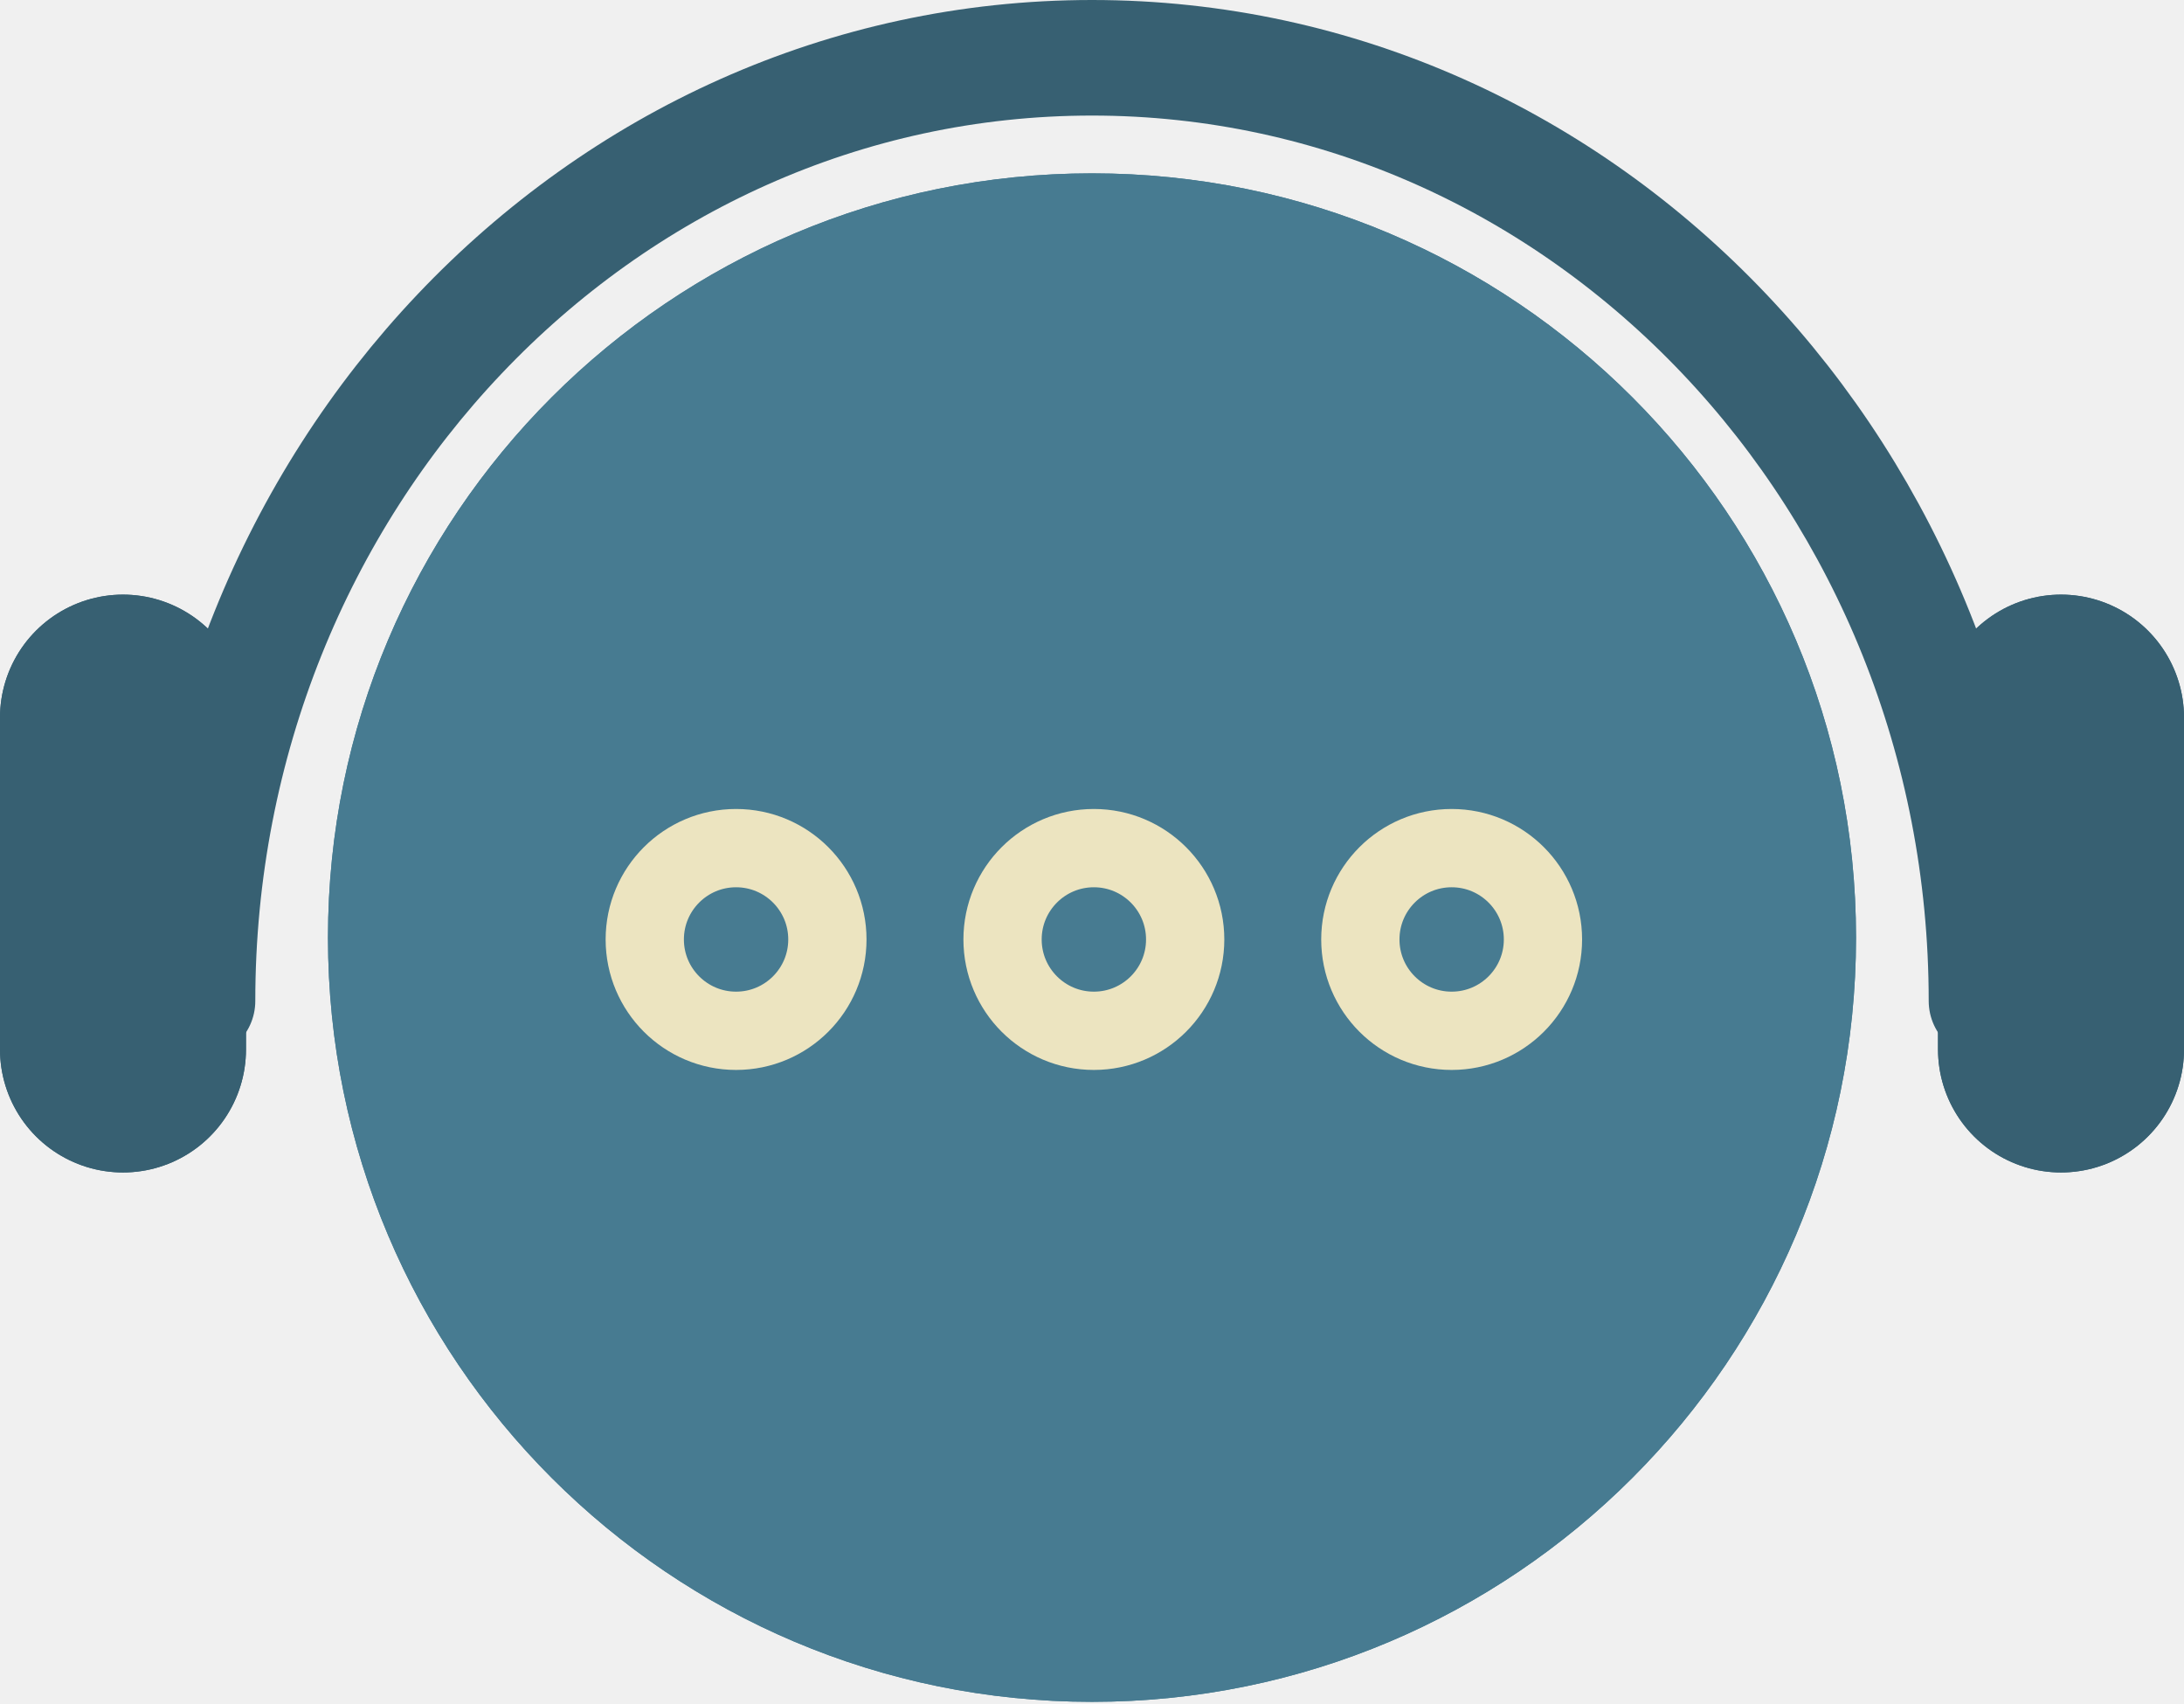
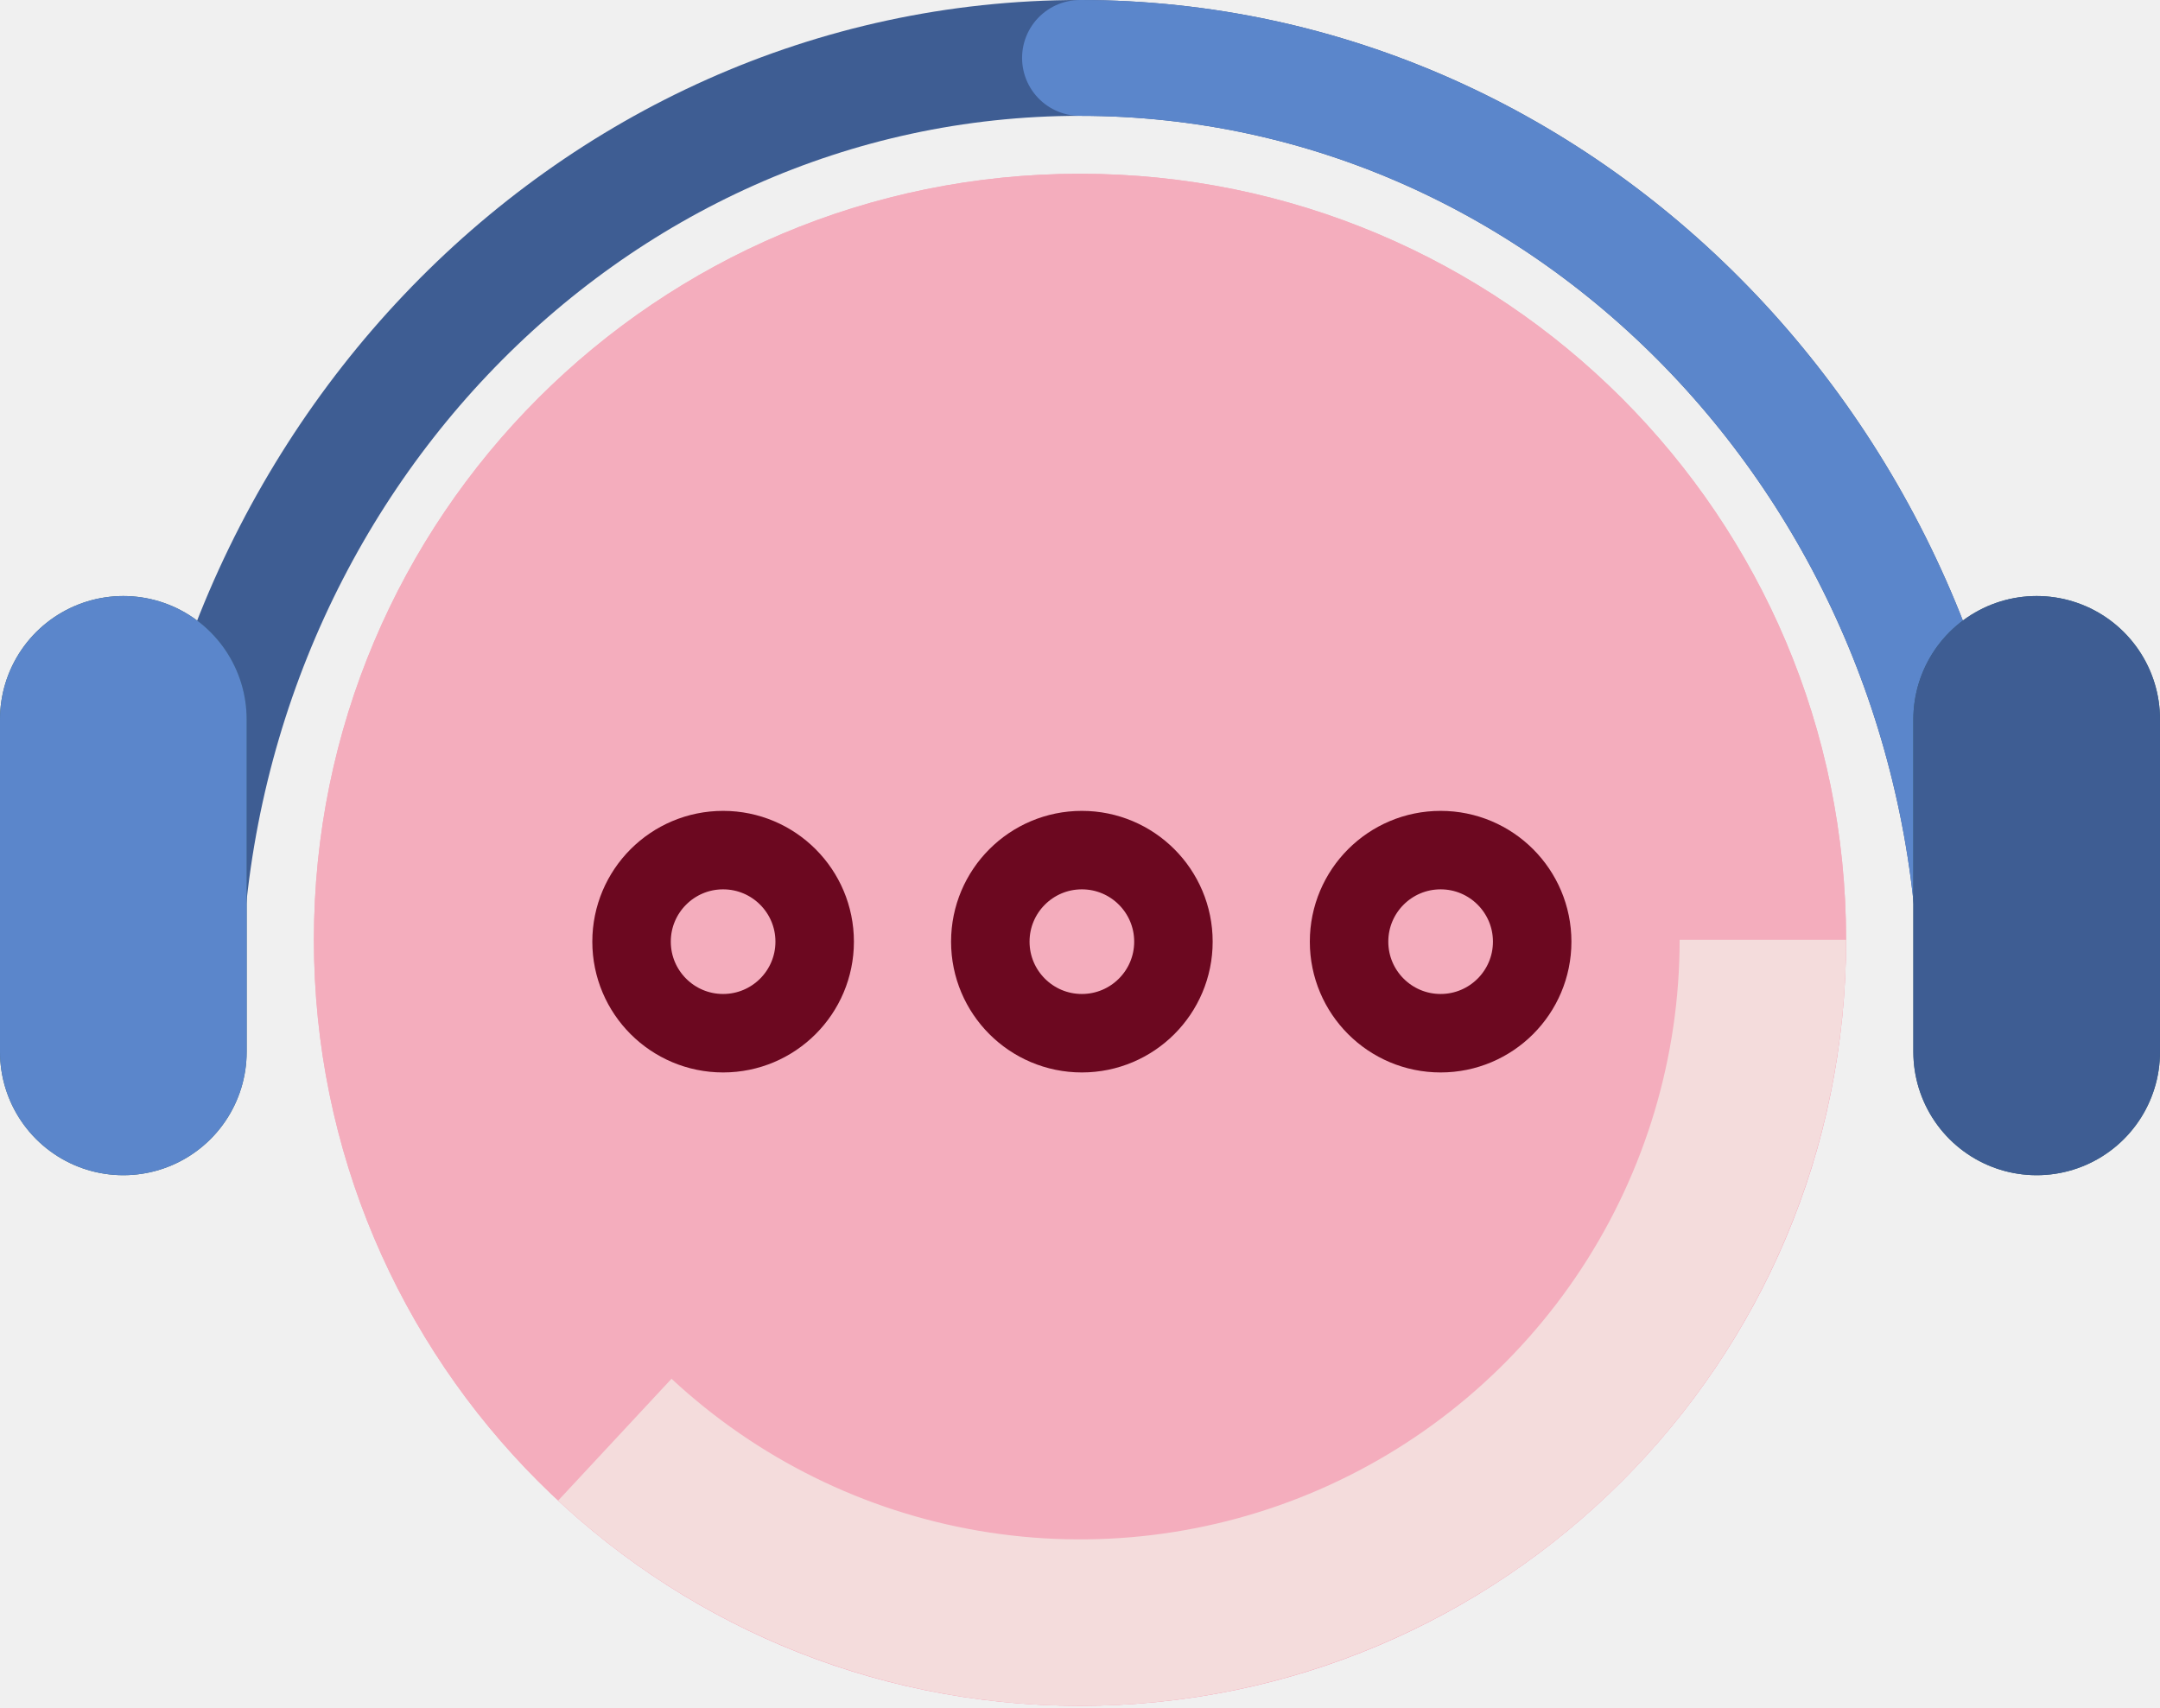
- <svg xmlns="http://www.w3.org/2000/svg" width="586" height="457" viewBox="0 0 586 457" fill="none">
-   <circle cx="293" cy="251.5" r="205" fill="#477B91" />
-   <path d="M222 252C222 265.531 211.031 276.5 197.5 276.5C183.969 276.5 173 265.531 173 252C173 238.469 183.969 227.5 197.5 227.5C211.031 227.5 222 238.469 222 252Z" fill="#477B91" stroke="#ECE4C0" stroke-width="21" />
-   <path d="M318 252C318 265.531 307.031 276.5 293.5 276.5C279.969 276.5 269 265.531 269 252C269 238.469 279.969 227.5 293.5 227.5C307.031 227.5 318 238.469 318 252Z" fill="#477B91" stroke="#ECE4C0" stroke-width="21" />
-   <path d="M414 252C414 265.531 403.031 276.5 389.5 276.5C375.969 276.5 365 265.531 365 252C365 238.469 375.969 227.5 389.5 227.5C403.031 227.5 414 238.469 414 252Z" fill="#477B91" stroke="#ECE4C0" stroke-width="21" />
-   <circle cx="293" cy="251.5" r="205" fill="#477B91" />
-   <path d="M222 252C222 265.531 211.031 276.5 197.5 276.5C183.969 276.5 173 265.531 173 252C173 238.469 183.969 227.5 197.5 227.5C211.031 227.5 222 238.469 222 252Z" fill="#477B91" stroke="#ECE4C0" stroke-width="21" />
-   <path d="M318 252C318 265.531 307.031 276.5 293.5 276.5C279.969 276.5 269 265.531 269 252C269 238.469 279.969 227.5 293.5 227.5C307.031 227.5 318 238.469 318 252Z" fill="#477B91" stroke="#ECE4C0" stroke-width="21" />
-   <path d="M414 252C414 265.531 403.031 276.5 389.5 276.5C375.969 276.5 365 265.531 365 252C365 238.469 375.969 227.5 389.5 227.5C403.031 227.5 414 238.469 414 252Z" fill="#477B91" stroke="#ECE4C0" stroke-width="21" />
-   <path d="M533 268.5C533 128.772 425.548 15.5 293 15.5C160.452 15.5 53 128.772 53 268.5" stroke="#376072" stroke-width="31" stroke-linecap="round" />
+ <svg xmlns="http://www.w3.org/2000/svg" width="578" height="457" viewBox="0 0 578 457" fill="none">
+   <path d="M218 252C218 265.531 207.031 276.5 193.5 276.5C179.969 276.5 169 265.531 169 252C169 238.469 179.969 227.5 193.5 227.5C207.031 227.5 218 238.469 218 252Z" fill="#F4ADBD" stroke="#6C0820" stroke-width="21" />
+   <path d="M314 252C314 265.531 303.031 276.5 289.5 276.5C275.969 276.5 265 265.531 265 252C265 238.469 275.969 227.5 289.5 227.5C303.031 227.5 314 238.469 314 252Z" fill="#F4ADBD" stroke="#6C0820" stroke-width="21" />
+   <path d="M410 252C410 265.531 399.031 276.5 385.5 276.5C371.969 276.5 361 265.531 361 252C361 238.469 371.969 227.5 385.5 227.5C399.031 227.5 410 238.469 410 252Z" fill="#F4ADBD" stroke="#6C0820" stroke-width="21" />
+   <circle cx="289" cy="251.5" r="205" fill="#F4ADBD" />
+   <path d="M218 252C218 265.531 207.031 276.5 193.5 276.5C179.969 276.5 169 265.531 169 252C169 238.469 179.969 227.5 193.5 227.5C207.031 227.5 218 238.469 218 252Z" fill="#F4ADBD" stroke="#6C0820" stroke-width="21" />
+   <path d="M314 252C314 265.531 303.031 276.5 289.5 276.5C275.969 276.5 265 265.531 265 252C265 238.469 275.969 227.5 289.5 227.5C303.031 227.5 314 238.469 314 252Z" fill="#F4ADBD" stroke="#6C0820" stroke-width="21" />
+   <path d="M410 252C410 265.531 399.031 276.5 385.5 276.5C371.969 276.5 361 265.531 361 252C361 238.469 371.969 227.5 385.5 227.5C399.031 227.5 410 238.469 410 252Z" fill="#F4ADBD" stroke="#6C0820" stroke-width="21" />
+   <circle cx="289" cy="251.5" r="205" fill="#F4ADBD" />
+   <mask id="path-9-inside-1_254_86" fill="white">
+     <path d="M494 251.5C494 291.417 482.347 330.465 460.47 363.853C438.593 397.241 407.445 423.515 370.847 439.452C334.25 455.389 293.796 460.295 254.451 453.568C215.105 446.84 178.579 428.773 149.356 401.582L179.695 368.975C202.57 390.258 231.16 404.4 261.957 409.666C292.754 414.932 324.419 411.092 353.065 398.617C381.711 386.143 406.092 365.577 423.216 339.443C440.34 313.309 449.461 282.744 449.461 251.5L494 251.5Z" />
+   </mask>
+   <path d="M494 251.5C494 291.417 482.347 330.465 460.47 363.853C438.593 397.241 407.445 423.515 370.847 439.452C334.25 455.389 293.796 460.295 254.451 453.568C215.105 446.84 178.579 428.773 149.356 401.582L179.695 368.975C202.57 390.258 231.16 404.4 261.957 409.666C292.754 414.932 324.419 411.092 353.065 398.617C381.711 386.143 406.092 365.577 423.216 339.443C440.34 313.309 449.461 282.744 449.461 251.5L494 251.5Z" stroke="#F4DCDC" stroke-width="46" mask="url(#path-9-inside-1_254_86)" />
+   <path d="M218 252C218 265.531 207.031 276.5 193.5 276.5C179.969 276.5 169 265.531 169 252C169 238.469 179.969 227.5 193.5 227.5C207.031 227.5 218 238.469 218 252Z" fill="#F4ADBD" stroke="#6C0820" stroke-width="21" />
+   <path d="M314 252C314 265.531 303.031 276.5 289.5 276.5C275.969 276.5 265 265.531 265 252C265 238.469 275.969 227.5 289.5 227.5C303.031 227.5 314 238.469 314 252Z" fill="#F4ADBD" stroke="#6C0820" stroke-width="21" />
+   <path d="M410 252C410 265.531 399.031 276.5 385.5 276.5C371.969 276.5 361 265.531 361 252C361 238.469 371.969 227.5 385.5 227.5C399.031 227.5 410 238.469 410 252Z" fill="#F4ADBD" stroke="#6C0820" stroke-width="21" />
+   <path d="M529 268.5C529 128.772 421.548 15.5 289 15.5C156.452 15.5 49 128.772 49 268.5" stroke="#3E5D93" stroke-width="31" stroke-linecap="round" />
+   <path d="M529 268.5C529 128.772 421.548 15.5 289 15.5" stroke="#5B86CB" stroke-width="31" stroke-linecap="round" />
  <line x1="33" y1="192.5" x2="33" y2="281.5" stroke="#376072" stroke-width="66" stroke-linecap="round" />
-   <line x1="33" y1="192.5" x2="33" y2="281.5" stroke="#376072" stroke-width="66" stroke-linecap="round" />
-   <line x1="553" y1="192.5" x2="553" y2="281.5" stroke="#376072" stroke-width="66" stroke-linecap="round" />
-   <line x1="553" y1="192.5" x2="553" y2="281.5" stroke="#376072" stroke-width="66" stroke-linecap="round" />
+   <line x1="33" y1="192.5" x2="33" y2="281.5" stroke="#5B86CB" stroke-width="66" stroke-linecap="round" />
+   <line x1="545" y1="192.5" x2="545" y2="281.5" stroke="#376072" stroke-width="66" stroke-linecap="round" />
+   <line x1="545" y1="192.5" x2="545" y2="281.5" stroke="#3E5D93" stroke-width="66" stroke-linecap="round" />
</svg>
